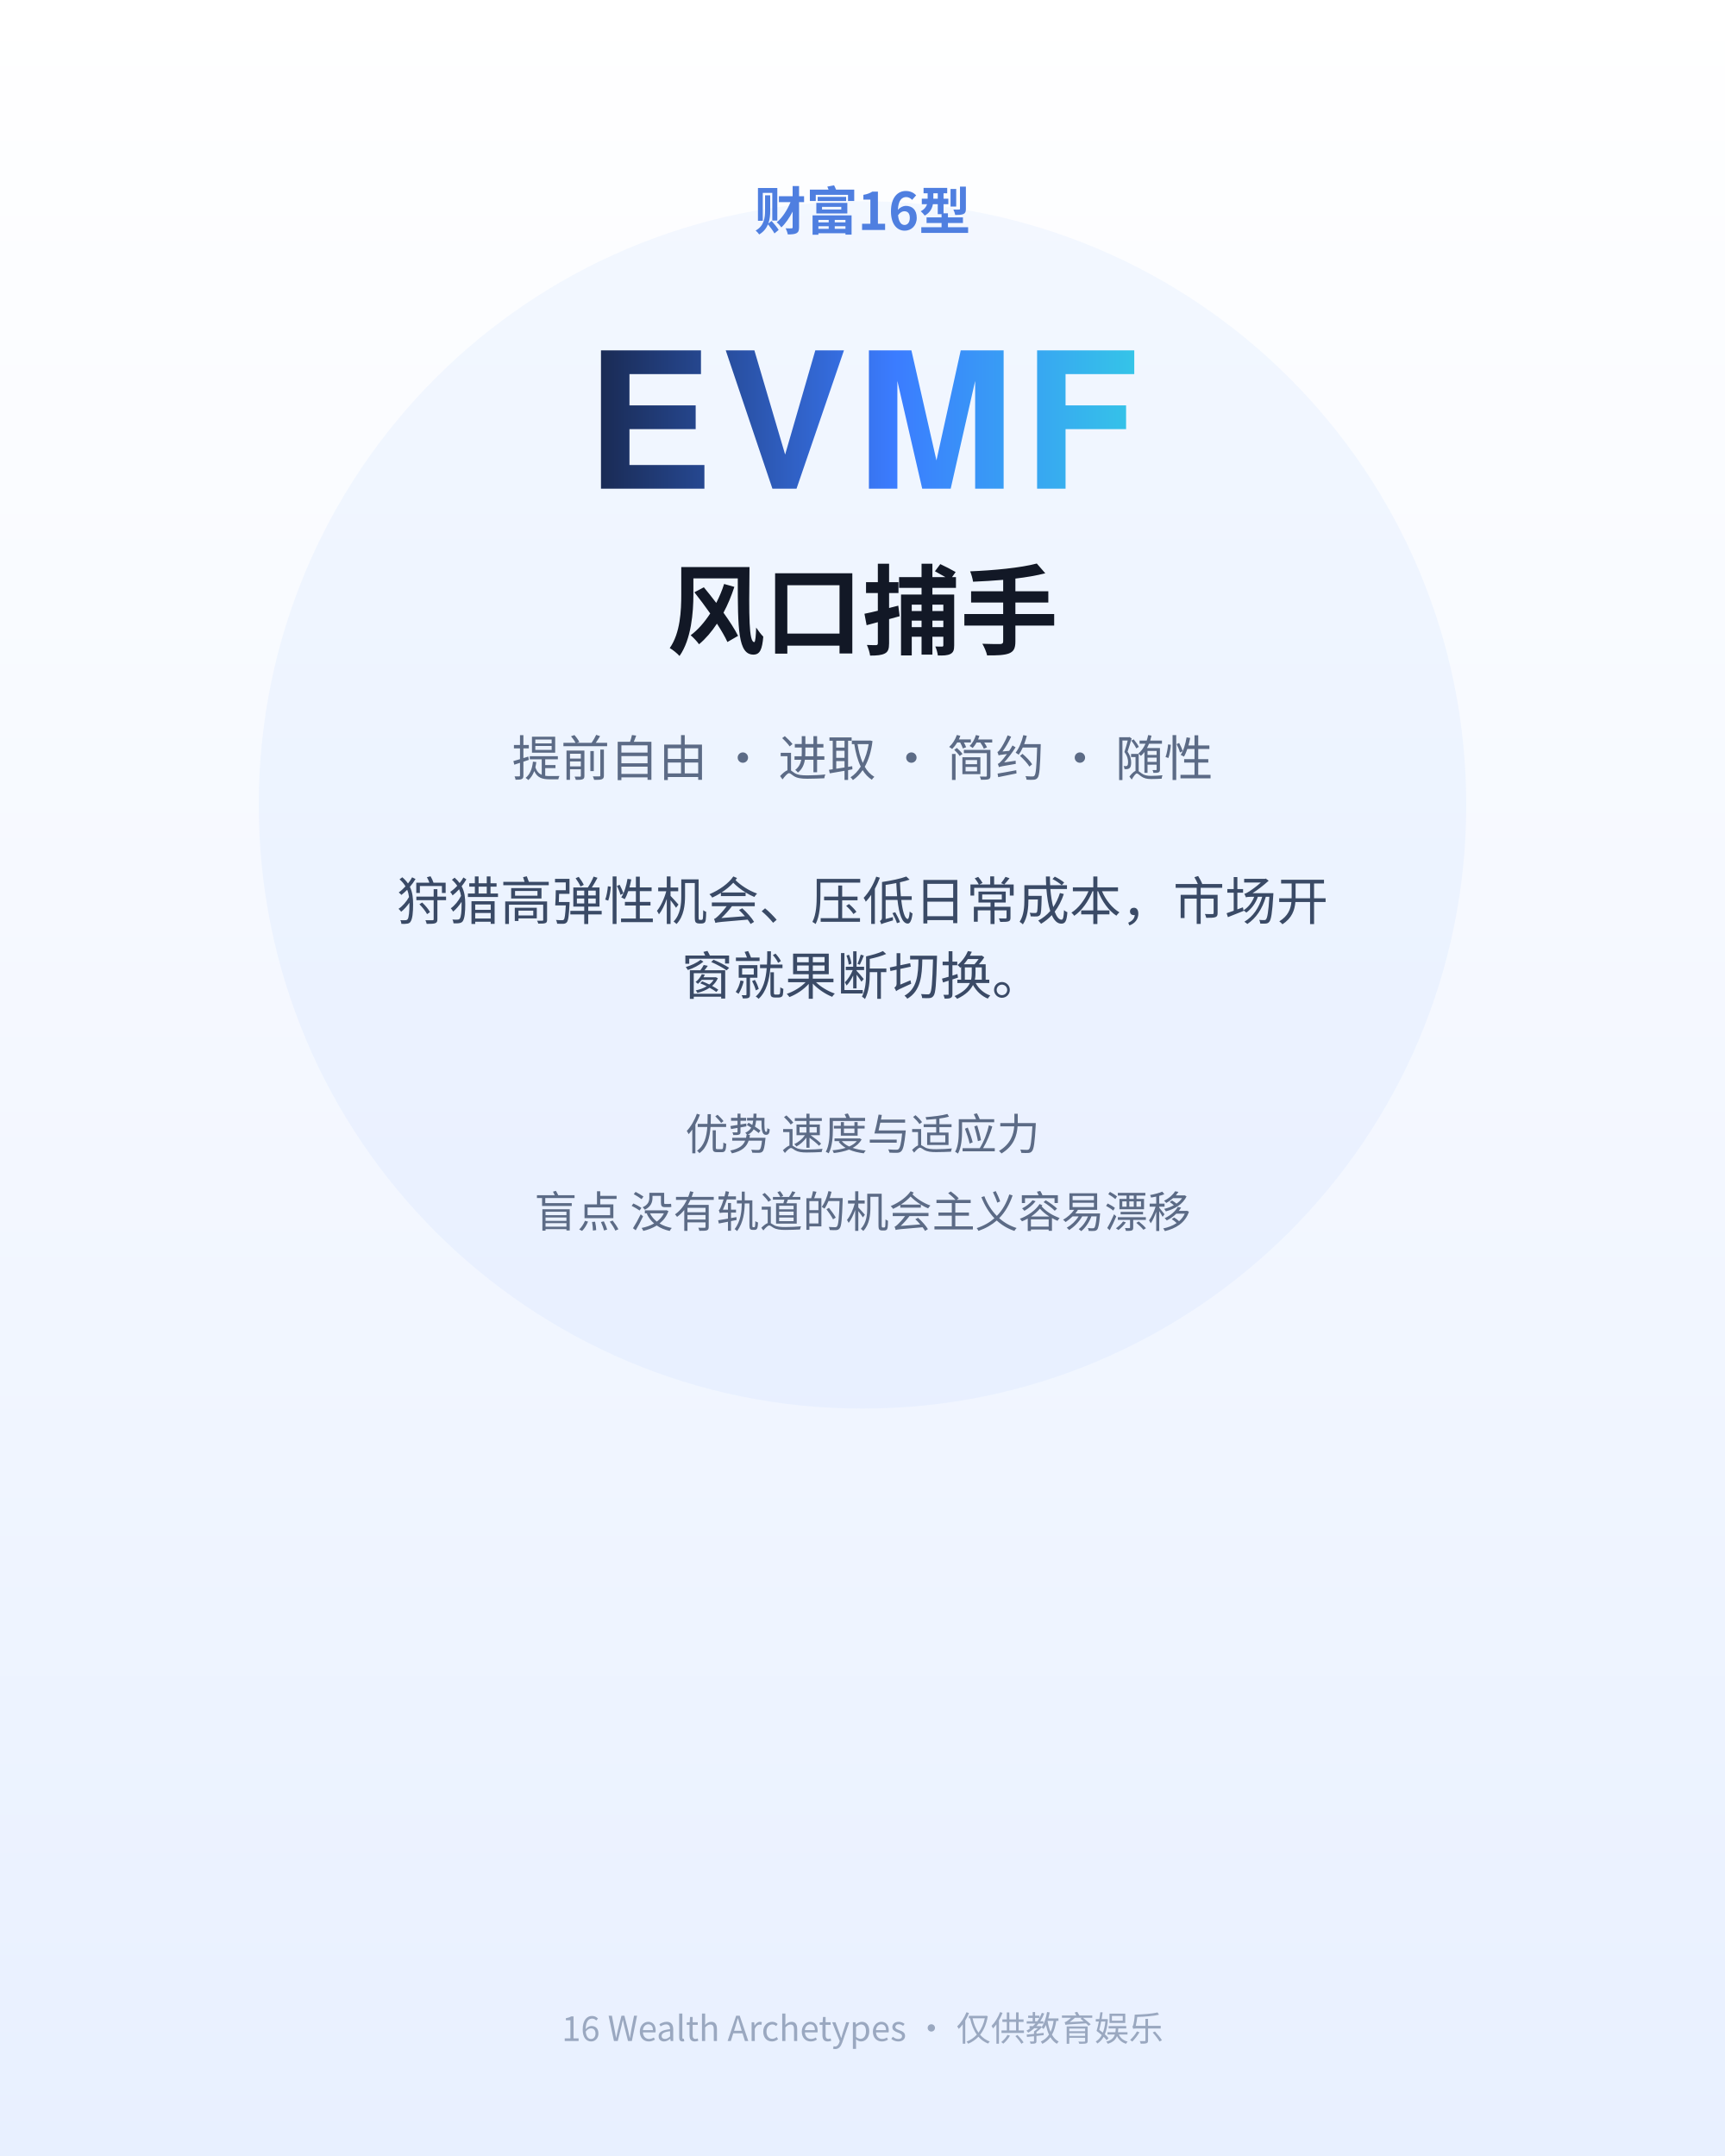
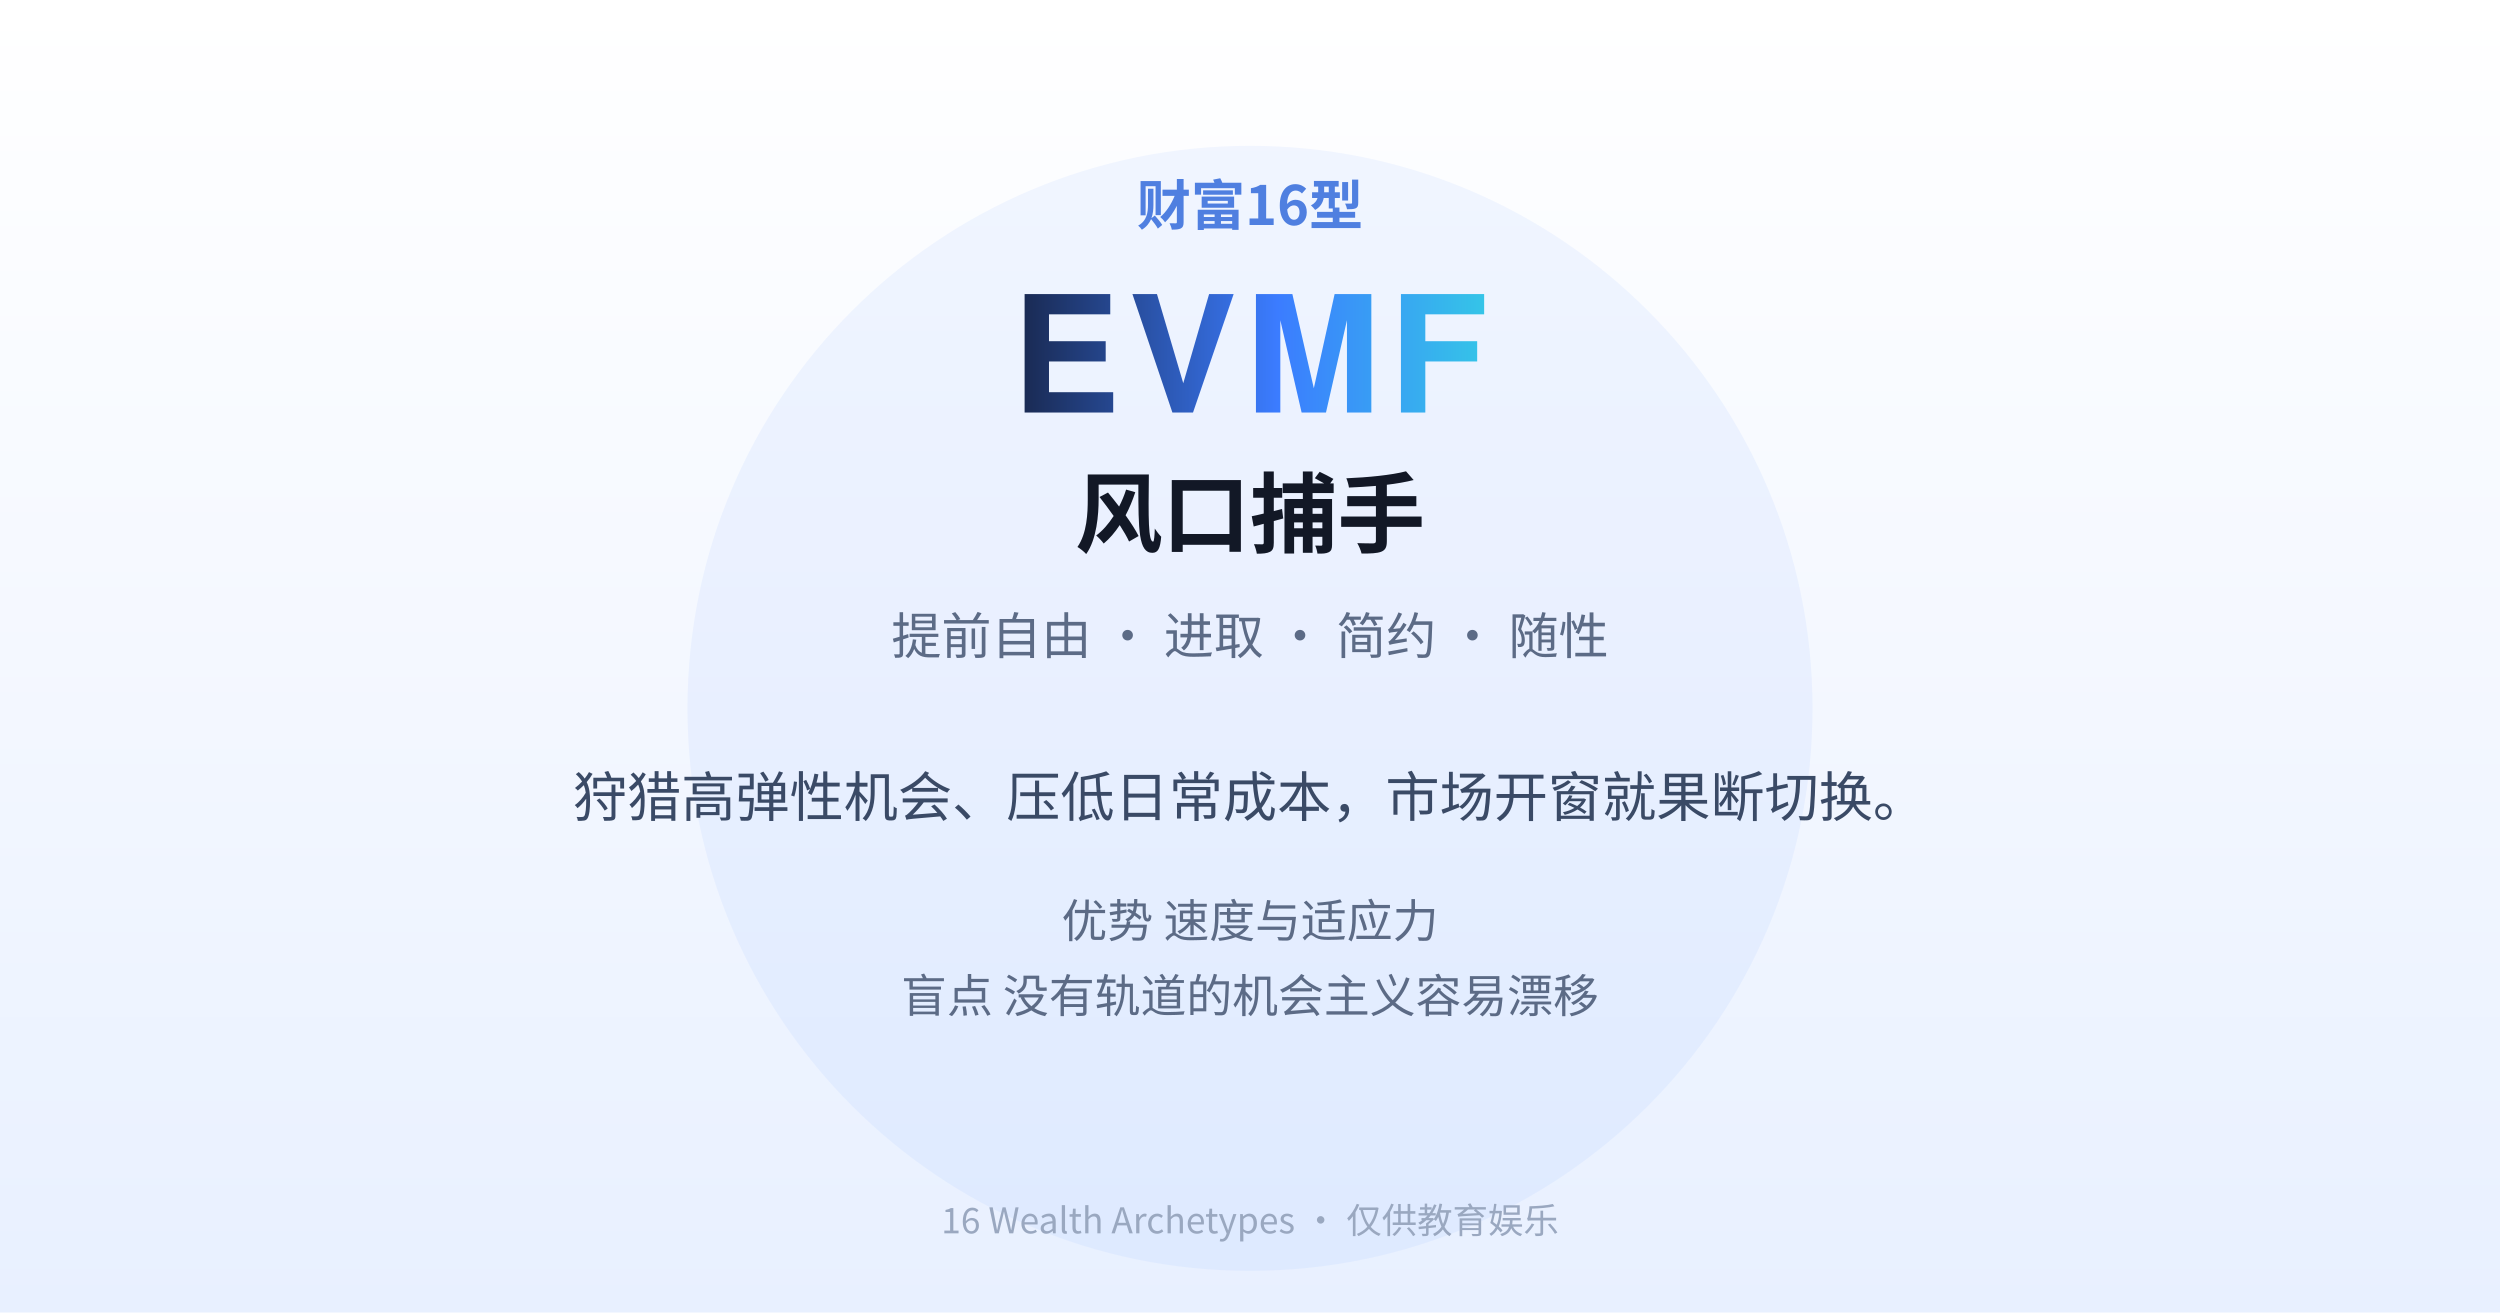
- <svg xmlns="http://www.w3.org/2000/svg" width="1200" height="1500" viewBox="0 0 1200 1500">
+ <svg xmlns="http://www.w3.org/2000/svg" width="1200" height="630" viewBox="0 0 1200 630">
  <defs>
    <linearGradient id="bg" x1="0" y1="0" x2="0" y2="1">
      <stop offset="0%" stop-color="#ffffff" />
      <stop offset="55%" stop-color="#f3f7ff" />
      <stop offset="100%" stop-color="#e8f0ff" />
    </linearGradient>
    <linearGradient id="code" x1="0" y1="0" x2="1" y2="0">
      <stop offset="0%" stop-color="#1a2b55" />
      <stop offset="55%" stop-color="#3b7cff" />
      <stop offset="100%" stop-color="#35c4e8" />
    </linearGradient>
  </defs>
-   <rect width="1200" height="1500" fill="url(#bg)" />
-   <circle cx="600" cy="560" r="420" fill="#3b7cff" fill-opacity="0.05" />
-   <text x="600" y="160" text-anchor="middle" fill="#4f7fe0" font-size="36" font-weight="600" font-family="PingFang SC, Hiragino Sans GB, Noto Sans CJK SC, sans-serif">财富16型</text>
-   <text x="600" y="340" text-anchor="middle" fill="url(#code)" font-size="132" font-weight="800" font-family="Avenir Next, Helvetica Neue, sans-serif" letter-spacing="6">EVMF</text>
-   <text x="600" y="450" text-anchor="middle" fill="#121826" font-size="68" font-weight="700" font-family="PingFang SC, Hiragino Sans GB, Noto Sans CJK SC, sans-serif">风口捕手</text>
-   <text x="600" y="540" text-anchor="middle" fill="#5c6b86" font-size="34" font-weight="500" font-family="PingFang SC, Hiragino Sans GB, Noto Sans CJK SC, sans-serif">提前自由 · 进取 · 简约 · 随性</text>
-   <text x="600" y="640" text-anchor="middle" fill="#3a4a66" font-size="36" font-weight="500" font-family="PingFang SC, Hiragino Sans GB, Noto Sans CJK SC, sans-serif">狩猎高弹性机会、压低日常成本，市场开</text>
-   <text x="600" y="692" text-anchor="middle" fill="#3a4a66" font-size="36" font-weight="500" font-family="PingFang SC, Hiragino Sans GB, Noto Sans CJK SC, sans-serif">窗就果断切换。</text>
-   <text x="600" y="800" text-anchor="middle" fill="#5c6b86" font-size="30" font-weight="500" font-family="PingFang SC, Hiragino Sans GB, Noto Sans CJK SC, sans-serif">优势  速度与适应力</text>
-   <text x="600" y="854" text-anchor="middle" fill="#5c6b86" font-size="30" font-weight="500" font-family="PingFang SC, Hiragino Sans GB, Noto Sans CJK SC, sans-serif">盲点  没有轨道的机会主义容易漂移</text>
-   <text x="600" y="1420" text-anchor="middle" fill="#9aa8c0" font-size="24" font-family="PingFang SC, Hiragino Sans GB, Noto Sans CJK SC, sans-serif">16 Wealth Archetypes · 仅供教育娱乐</text>
+   <rect width="1200" height="630" fill="url(#bg)" />
+   <circle cx="600" cy="340" r="270" fill="#3b7cff" fill-opacity="0.06" />
+   <text x="600" y="108" text-anchor="middle" fill="#4f7fe0" font-size="26" font-weight="600" font-family="PingFang SC, Hiragino Sans GB, Noto Sans CJK SC, sans-serif">财富16型</text>
+   <text x="600" y="198" text-anchor="middle" fill="url(#code)" font-size="78" font-weight="800" font-family="Avenir Next, Helvetica Neue, sans-serif" letter-spacing="4">EVMF</text>
+   <text x="600" y="262" text-anchor="middle" fill="#121826" font-size="42" font-weight="700" font-family="PingFang SC, Hiragino Sans GB, Noto Sans CJK SC, sans-serif">风口捕手</text>
+   <text x="600" y="314" text-anchor="middle" fill="#5c6b86" font-size="24" font-weight="500" font-family="PingFang SC, Hiragino Sans GB, Noto Sans CJK SC, sans-serif">提前自由 · 进取 · 简约 · 随性</text>
+   <text x="600" y="392" text-anchor="middle" fill="#3a4a66" font-size="26" font-weight="500" font-family="PingFang SC, Hiragino Sans GB, Noto Sans CJK SC, sans-serif">狩猎高弹性机会、压低日常成本，市场开窗就果断切换。</text>
+   <text x="600" y="450" text-anchor="middle" fill="#5c6b86" font-size="22" font-weight="500" font-family="PingFang SC, Hiragino Sans GB, Noto Sans CJK SC, sans-serif">优势  速度与适应力</text>
+   <text x="600" y="486" text-anchor="middle" fill="#5c6b86" font-size="22" font-weight="500" font-family="PingFang SC, Hiragino Sans GB, Noto Sans CJK SC, sans-serif">盲点  没有轨道的机会主义容易漂移</text>
+   <text x="600" y="592" text-anchor="middle" fill="#9aa8c0" font-size="17" font-family="PingFang SC, Hiragino Sans GB, Noto Sans CJK SC, sans-serif">16 Wealth Archetypes · 仅供教育娱乐</text>
</svg>
